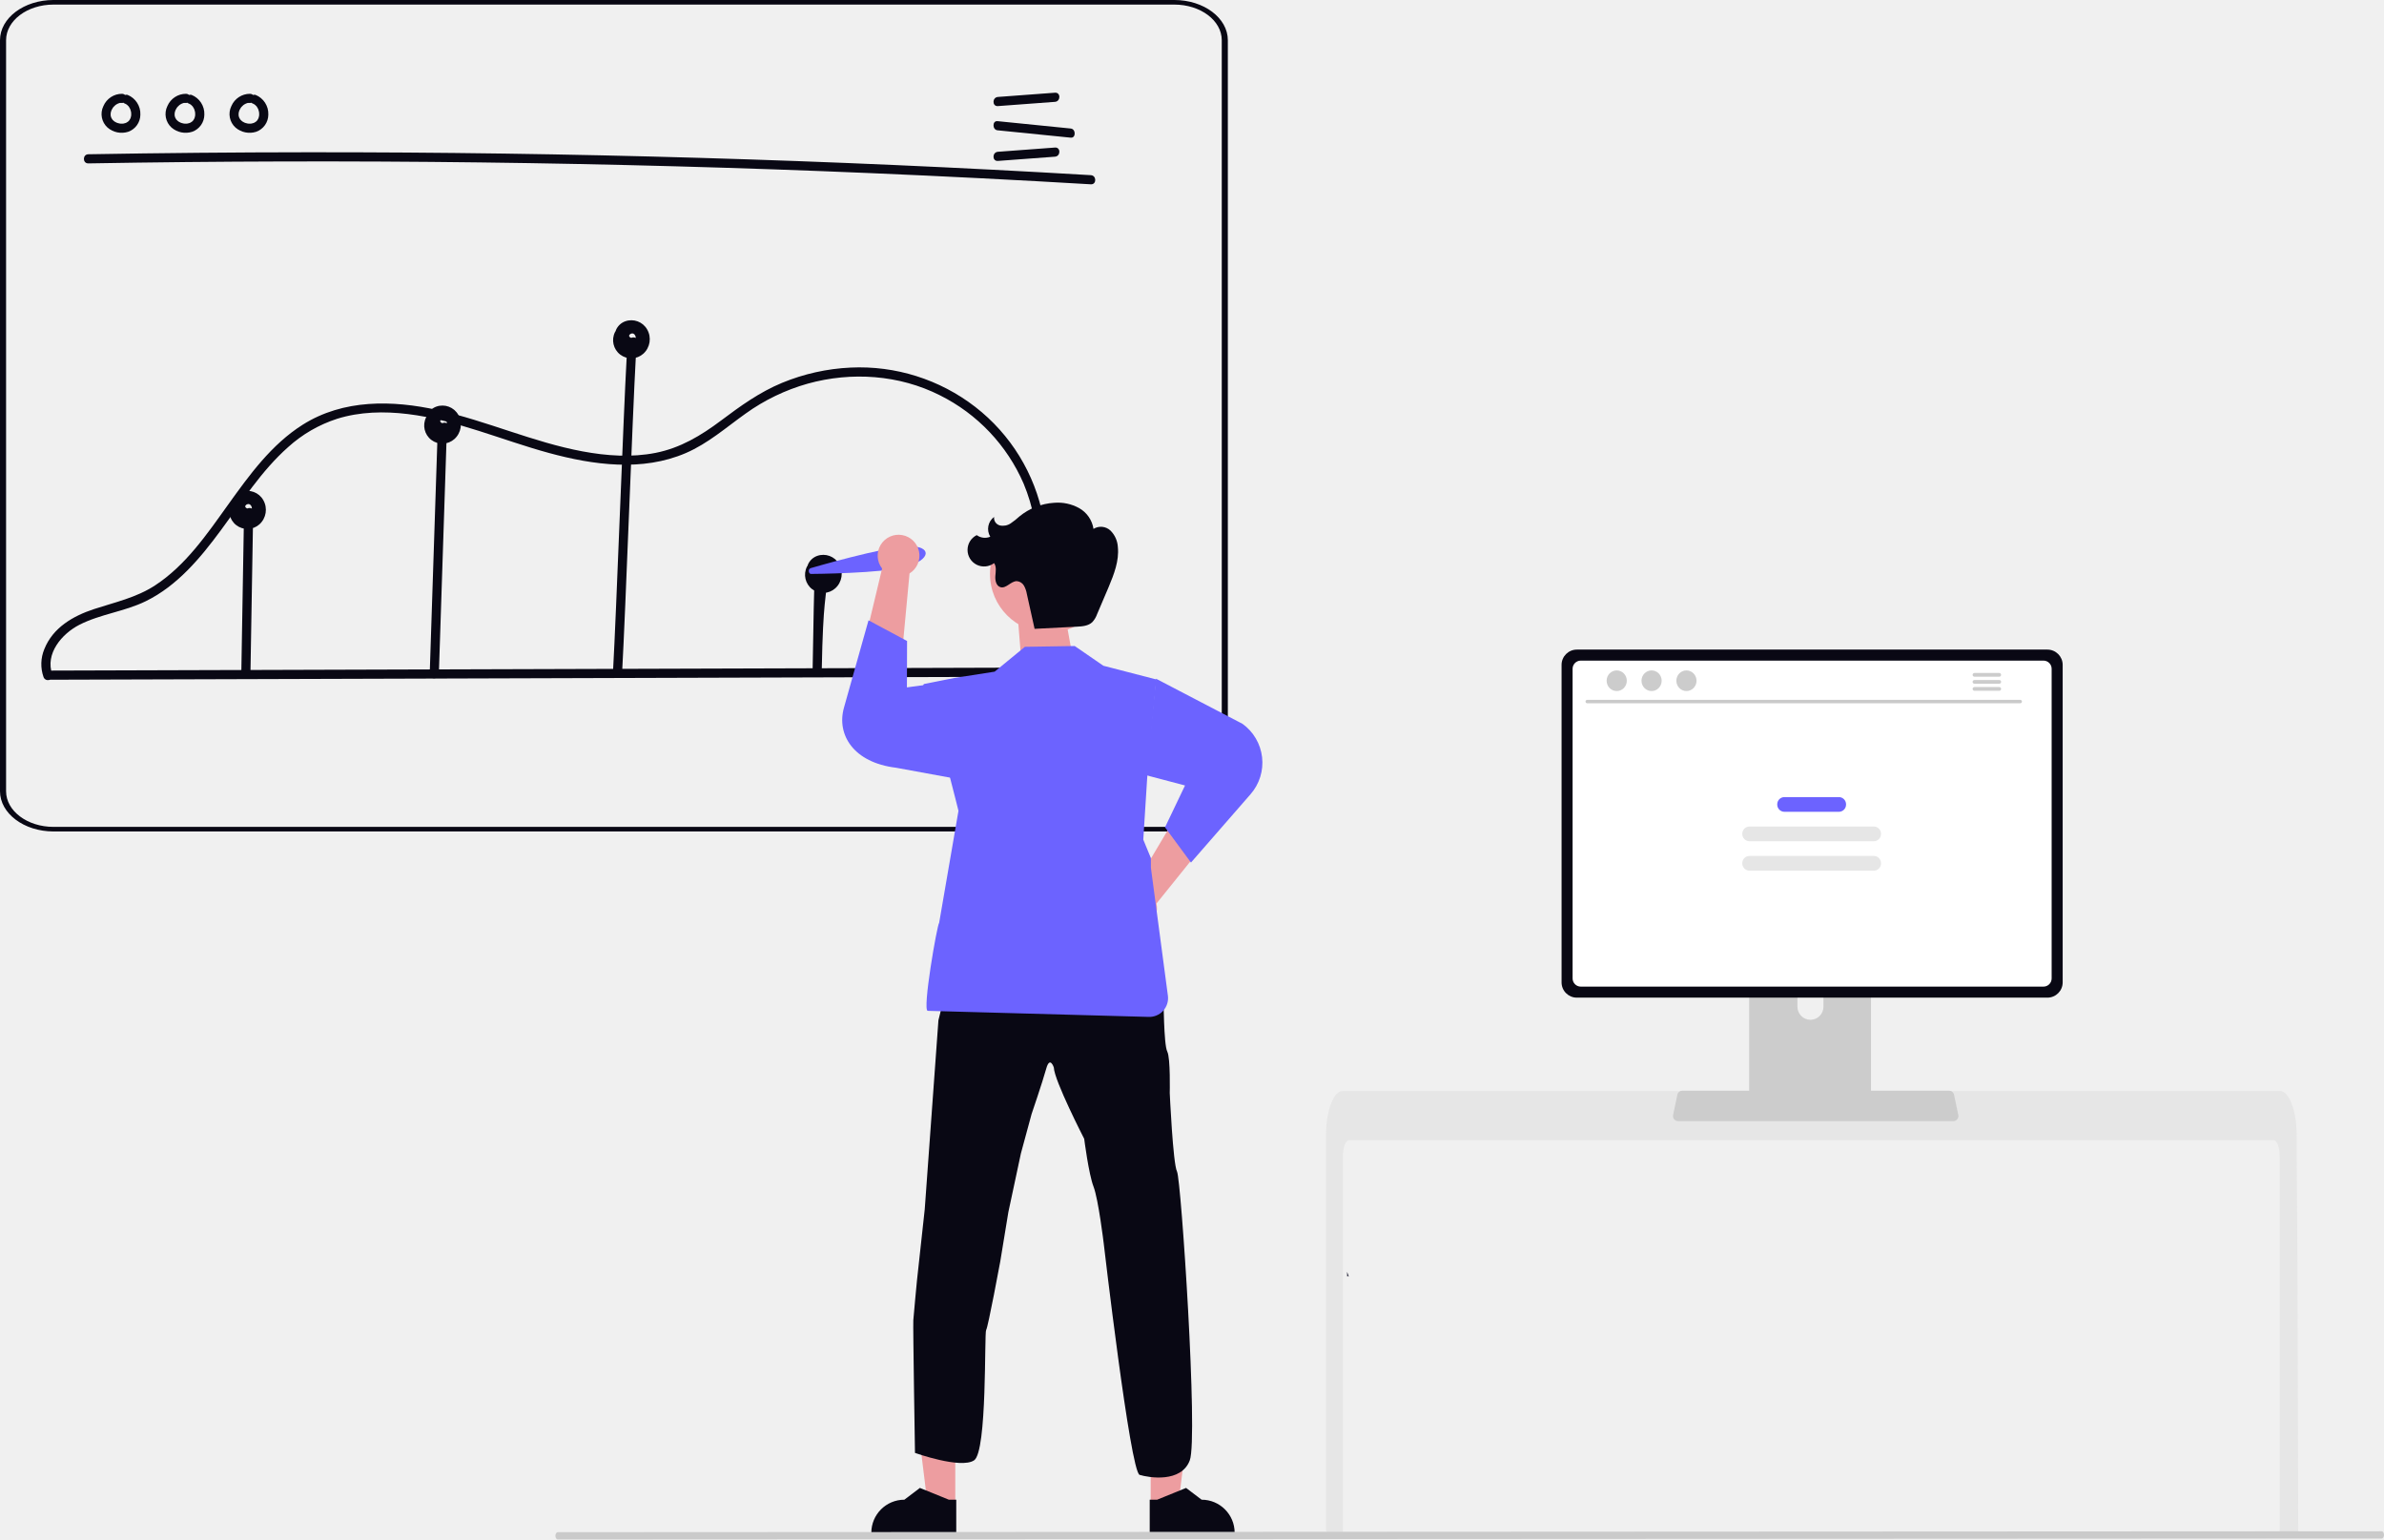
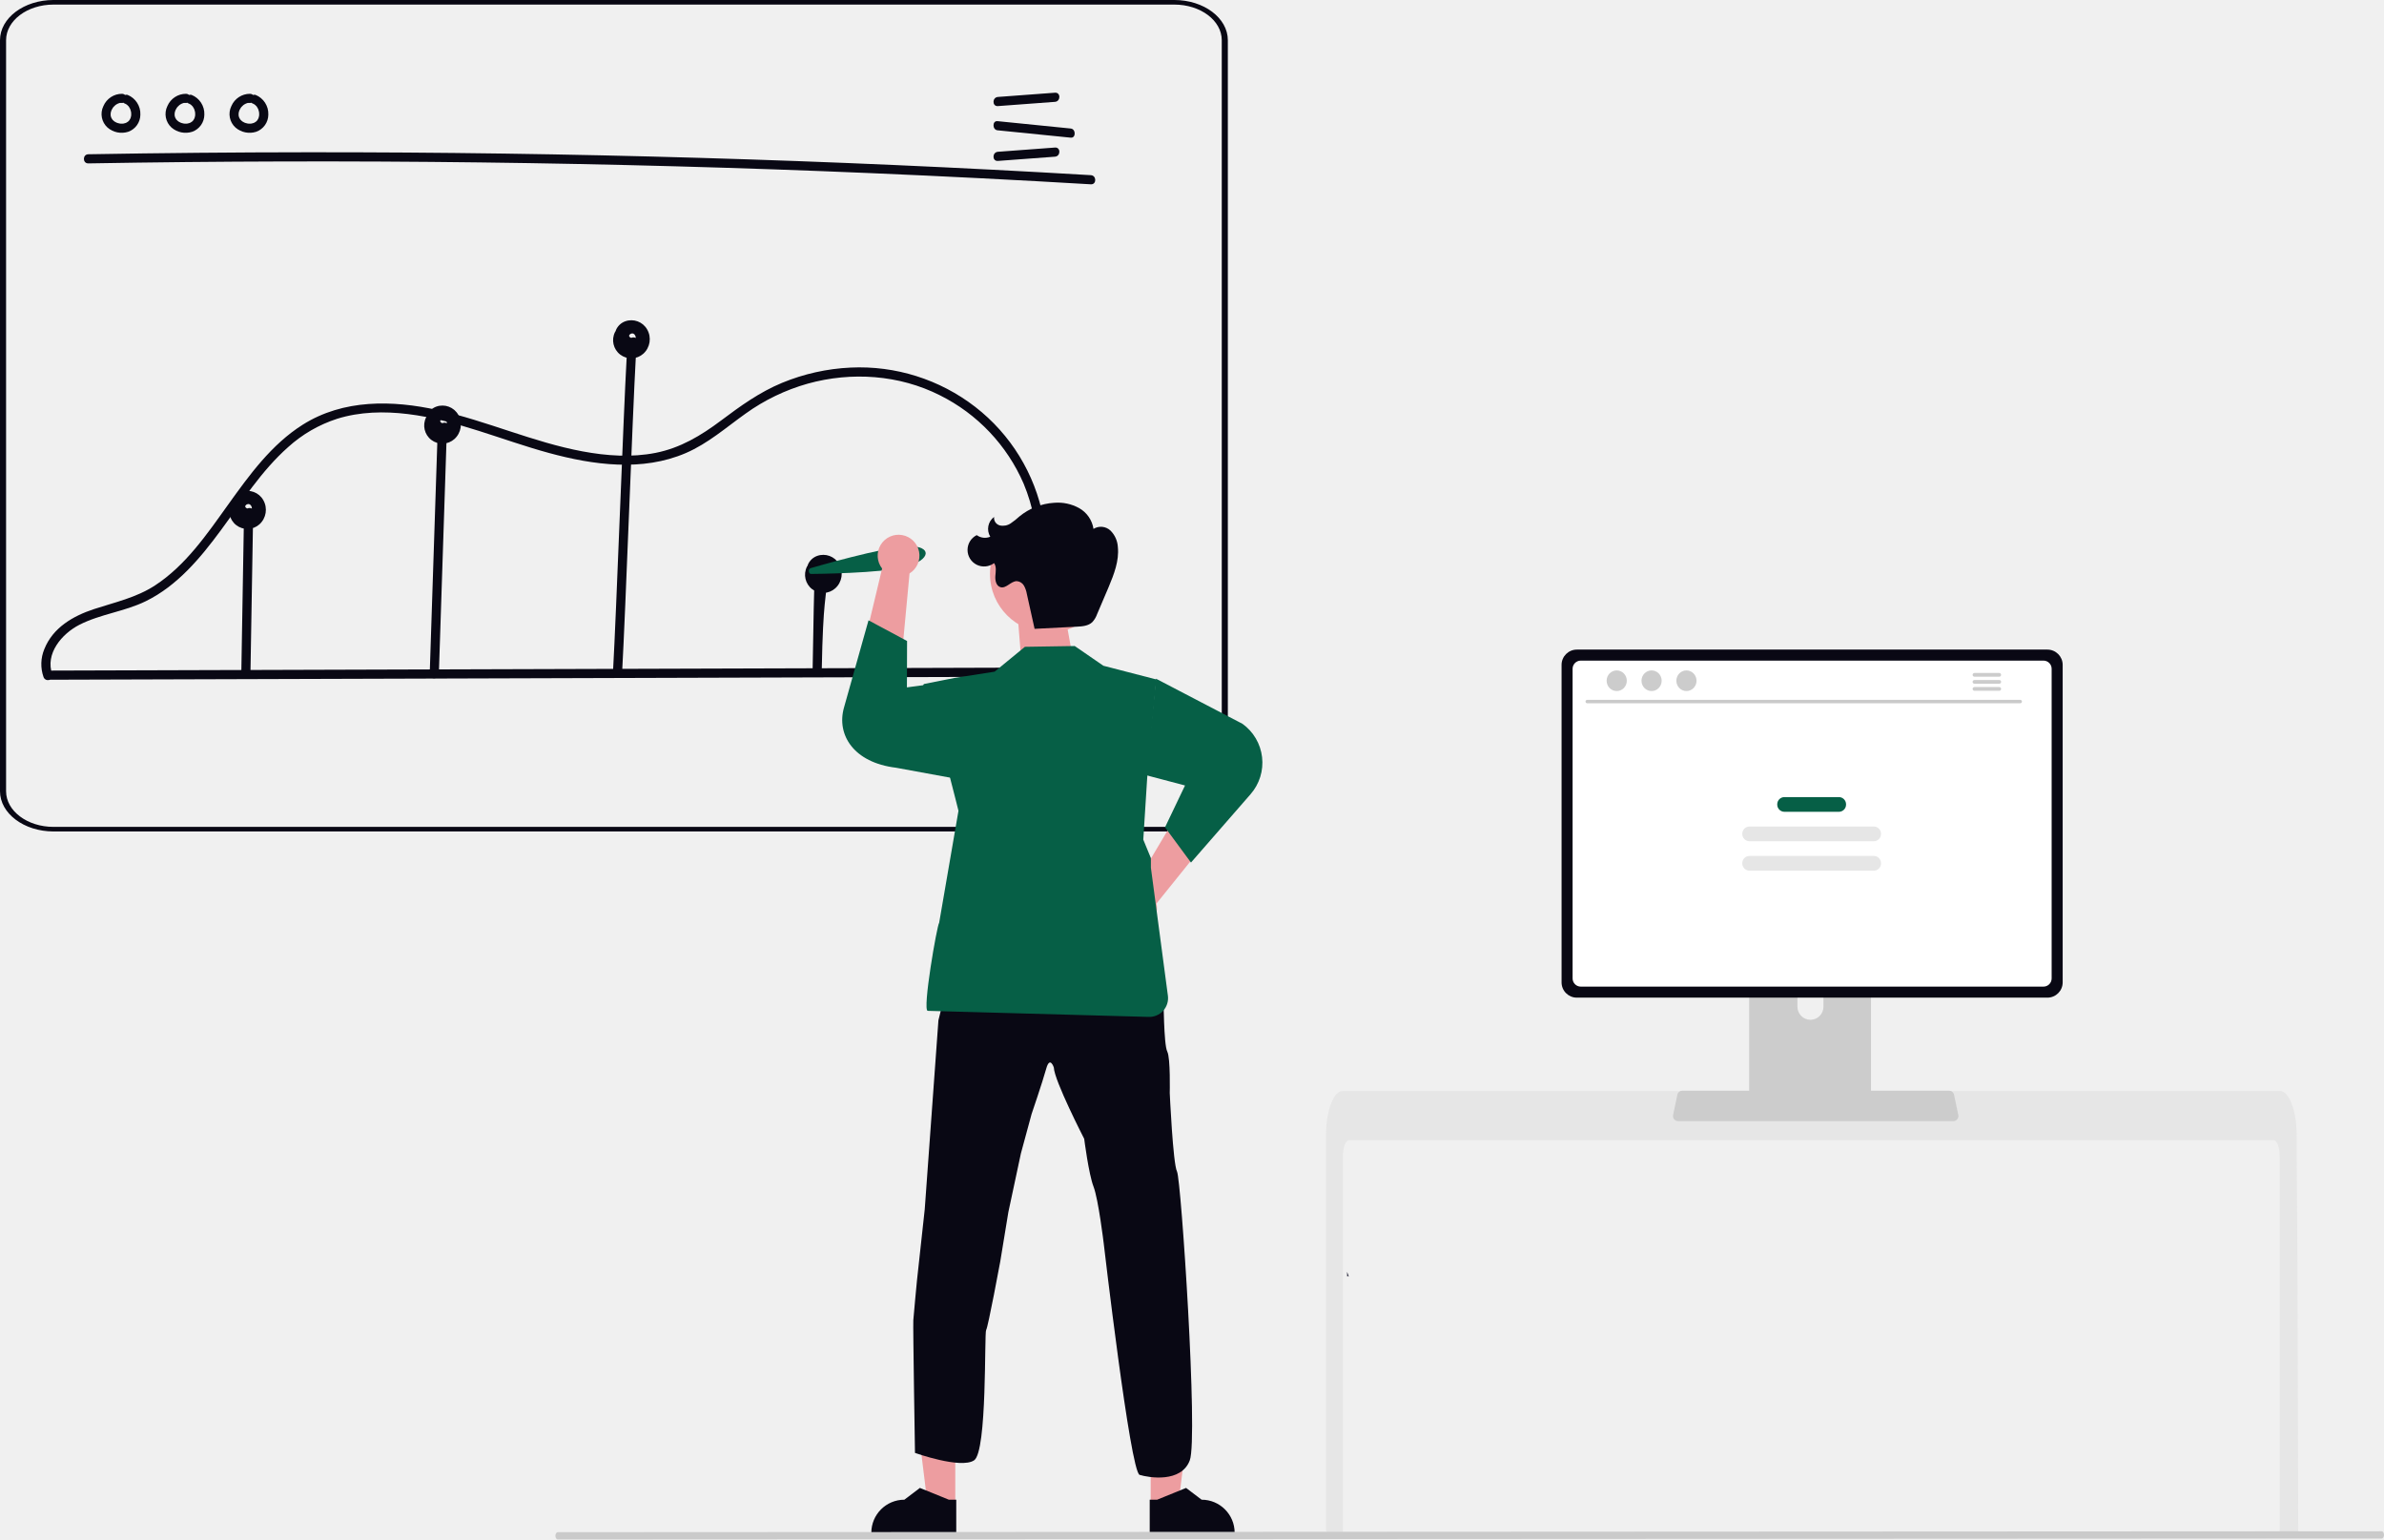
<svg xmlns="http://www.w3.org/2000/svg" width="800" height="516.615" viewBox="0 0 800 516.615" role="img" artist="Katerina Limpitsouni" source="https://undraw.co/">
  <g transform="translate(-548.958 -257)">
    <g transform="translate(993.929 474.994)">
      <path d="M993.3,577.471c0-3.05-.927-5.526-2.065-5.531H680.989c-1.143.006-2.065,2.481-2.07,5.531v125.56a1.1,1.1,0,0,1-.932,1.135q-1.249.132-2.5.247c-.021,0-.041.006-.062.006-.453.045-.906.08-1.359.12h-.005q-.35-.714-.691-1.441a1.241,1.241,0,0,1-.117-.529V570.3c0-.842.031-1.69.082-2.527q.11-1.723.386-3.426c.87-5.287,2.837-8.866,5.072-8.877H993.426a2.218,2.218,0,0,1,.948.222,3.716,3.716,0,0,1,1.169.9,8.013,8.013,0,0,1,1.148,1.736,24.754,24.754,0,0,1,2.168,9.065c0,.034.005.068.005.1.072.922.108,1.861.1,2.8l.072,12.2.046,7.273.139,22.82.052,8.1.227,83.2h0a1.088,1.088,0,0,1-1.03,1.138h-4.14a1.088,1.088,0,0,1-1.03-1.138Z" transform="translate(-673.255 -407.325)" fill="#e6e6e6" />
      <g transform="translate(79.046 0)">
        <path d="M928.92,499.652H891.977a1.971,1.971,0,0,0-1.968,1.973v58.36h40.885v-58.36a1.972,1.972,0,0,0-1.973-1.973Zm-18.347,33.159a4.383,4.383,0,0,1-4.362-4.362v-6.731a4.362,4.362,0,0,1,8.725,0v6.731A4.383,4.383,0,0,1,910.573,532.811Z" transform="translate(-827.058 -408.575)" fill="#ccc" />
        <path d="M991.474,410.571H833.556a5.126,5.126,0,0,0-5.118,5.118V522.253a5.123,5.123,0,0,0,5.118,5.118H991.474a5.123,5.123,0,0,0,5.118-5.118V415.689a5.126,5.126,0,0,0-5.118-5.118Z" transform="translate(-828.437 -410.571)" fill="#090814" />
        <path d="M990.075,414.186H834.794a2.743,2.743,0,0,0-2.737,2.743V520.852a2.742,2.742,0,0,0,2.737,2.737H990.075a2.742,2.742,0,0,0,2.737-2.737V416.929a2.743,2.743,0,0,0-2.737-2.743Z" transform="translate(-828.356 -410.49)" fill="#fff" />
        <path d="M959.091,565.561H866.707a1.7,1.7,0,0,1-1.663-2.05l1.433-6.808a1.707,1.707,0,0,1,1.663-1.349h89.517a1.706,1.706,0,0,1,1.663,1.349l1.433,6.808a1.7,1.7,0,0,1-1.663,2.05Z" transform="translate(-827.618 -407.327)" fill="#ccc" />
        <path d="M982.174,428.216h-145.3a.578.578,0,1,1,0-1.156h145.3a.578.578,0,1,1,0,1.156Z" transform="translate(-828.261 -410.201)" fill="#cacaca" />
        <ellipse cx="3.386" cy="3.462" rx="3.386" ry="3.462" transform="translate(15.121 6.987)" fill="#ccc" />
        <ellipse cx="3.386" cy="3.462" rx="3.386" ry="3.462" transform="translate(26.819 6.987)" fill="#ccc" />
        <ellipse cx="3.386" cy="3.462" rx="3.386" ry="3.462" transform="translate(38.517 6.987)" fill="#ccc" />
        <path d="M972.285,418.243h-8.31a.629.629,0,1,0,0,1.258h8.309a.629.629,0,1,0,0-1.258Z" transform="translate(-825.415 -410.399)" fill="#ccc" />
        <path d="M972.285,420.553h-8.31a.629.629,0,1,0,0,1.258h8.309a.629.629,0,1,0,0-1.259Z" transform="translate(-825.415 -410.347)" fill="#ccc" />
        <path d="M972.285,422.86h-8.31a.629.629,0,1,0,0,1.258h8.309a.629.629,0,1,0,0-1.258Z" transform="translate(-825.415 -410.295)" fill="#ccc" />
-         <rect width="23.094" height="4.938" rx="2.415" transform="translate(72.372 49.495)" fill="#6c63ff" />
+         <rect width="23.094" height="4.938" rx="2.415" transform="translate(72.372 49.495)" fill="#065f46" />
        <rect width="46.551" height="4.938" rx="2.415" transform="translate(60.643 59.372)" fill="#e6e6e6" />
        <rect width="46.551" height="4.938" rx="2.415" transform="translate(60.643 69.248)" fill="#e6e6e6" />
      </g>
      <path d="M581.774,417.469l.579,1.463h-.579Z" transform="translate(-574.703 -208.643)" fill="#2f2e41" />
    </g>
    <path d="M165.919,251.068q65.7-1.142,131.4-.328t131.356,3.6q36.842,1.562,73.655,3.744c1.972.117,1.965-2.951,0-3.067q-65.59-3.881-131.277-5.808t-131.392-1.878q-36.875.025-73.747.668c-1.972.034-1.978,3.1,0,3.067Z" transform="translate(412.682 60.767)" fill="#090814" />
    <path d="M464.454,232.274l19.151-1.425c1.956-.146,1.972-3.214,0-3.067l-19.151,1.425C462.5,229.352,462.482,232.421,464.454,232.274Z" transform="translate(419.37 60.329)" fill="#090814" />
    <path d="M464.454,250.274l19.151-1.425c1.956-.146,1.972-3.214,0-3.067l-19.151,1.425C462.5,247.352,462.482,250.421,464.454,250.274Z" transform="translate(419.37 60.732)" fill="#090814" />
    <path d="M462.9,242.022l24.589,2.474c1.775.179,1.764-2.89,0-3.067L462.9,238.955C461.128,238.777,461.139,241.845,462.9,242.022Z" transform="translate(420.776 58.7)" fill="#090814" />
    <path d="M177.123,228.141a6.784,6.784,0,0,0-6.271,4.1,6.108,6.108,0,0,0,1.405,7.255,7.261,7.261,0,0,0,6.88,1.4,6.137,6.137,0,0,0,4.113-5.769,6.858,6.858,0,0,0-4.272-6.614,1.54,1.54,0,0,0-1.887,1.071,1.577,1.577,0,0,0,1.071,1.887c.267.1-.244-.131.005,0,.1.056.207.106.308.166.086.051.168.106.251.161.286.187-.14-.137.043.031.159.146.316.288.46.449.055.061.268.23.1.112-.127-.09-.049-.069,0,0,.037.055.076.109.113.164a5.468,5.468,0,0,1,.326.563c.023.045.043.091.066.135.043.084.105.106,0,0s-.035-.093,0,0c.023.063.047.126.07.189a5.91,5.91,0,0,1,.181.631c.022.1.041.2.06.3.069.352-.01-.219.007.043.014.218.03.435.026.654q0,.151-.013.3c0,.05-.009.1-.012.15-.016.241-.016-.088.017-.11a2.832,2.832,0,0,0-.139.631c-.028.1-.06.189-.091.283-.107.329.1-.179-.014.046a5.616,5.616,0,0,1-.313.562c-.05.076-.238.247-.084.128s-.088.093-.142.151q-.1.111-.217.213a1.739,1.739,0,0,1-.152.132c-.01,0,.256-.178.113-.086-.182.116-.355.241-.547.342-.022.012-.268.126-.267.13-.011-.041.316-.115.092-.042-.047.015-.093.034-.14.049a5.006,5.006,0,0,1-.623.166c-.048.01-.1.014-.147.027-.159.041.152-.024.161-.019a1.338,1.338,0,0,0-.349.031,5.7,5.7,0,0,1-.653,0l-.151-.011c-.117-.007-.2-.091-.047,0,.12.071.11.019,0,0l-.149-.026a5.952,5.952,0,0,1-.638-.156c-.113-.034-.223-.074-.335-.113a.888.888,0,0,1-.141-.054c0-.013.287.137.135.056-.192-.1-.39-.19-.577-.3-.1-.06-.2-.126-.293-.19a.941.941,0,0,1-.121-.087c0-.013.238.2.115.087-.156-.148-.322-.281-.47-.439-.034-.036-.066-.074-.1-.11l-.033-.037q-.125-.152,0,0c.081.024.078.113,0,0-.027-.041-.057-.081-.084-.123a3.2,3.2,0,0,1-.317-.566c.007-.006.133.369.037.086-.018-.053-.038-.106-.056-.16q-.053-.159-.093-.322c-.027-.108-.04-.219-.067-.326-.045-.181.026.142.018.134-.026-.025-.015-.182-.017-.219-.012-.241.015-.474.019-.713,0-.185-.015.144-.019.135a.52.52,0,0,1,.029-.163c.028-.126.054-.252.088-.377q.058-.214.134-.423c.019-.052.042-.1.06-.156.065-.193-.128.233-.022.059.146-.239.255-.5.41-.733.037-.056.26-.368.141-.21s.121-.14.167-.191c.188-.21.409-.381.6-.582.115-.119-.08.058-.092.067.06-.043.119-.088.18-.13q.16-.11.327-.208c.126-.074.268-.129.39-.207.144-.092-.11.04-.115.043a1.142,1.142,0,0,1,.205-.078c.119-.042.635-.265.744-.2,0,0-.392.031-.079.011.074,0,.148-.012.222-.015.15-.006.3,0,.449.005a1.544,1.544,0,0,0,1.534-1.534,1.568,1.568,0,0,0-1.534-1.534Z" transform="translate(412.812 60.337)" fill="#090814" />
    <path d="M198.123,228.141a6.784,6.784,0,0,0-6.271,4.1,6.108,6.108,0,0,0,1.405,7.255,7.261,7.261,0,0,0,6.88,1.4,6.137,6.137,0,0,0,4.113-5.769,6.858,6.858,0,0,0-4.272-6.614,1.54,1.54,0,0,0-1.887,1.071,1.577,1.577,0,0,0,1.071,1.887c.267.1-.244-.131.005,0,.1.056.207.106.308.166.086.051.168.106.251.161.286.187-.14-.137.043.031.159.146.316.288.46.449.055.061.268.23.1.112-.127-.09-.049-.069,0,0,.037.055.076.109.113.164a5.455,5.455,0,0,1,.325.563c.023.045.043.091.066.135.043.084.105.106,0,0s-.035-.093,0,0c.023.063.047.126.07.189a5.914,5.914,0,0,1,.181.631c.022.1.041.2.06.3.068.352-.01-.219.007.043.014.218.03.435.026.654q0,.151-.013.3c0,.05-.009.1-.012.15-.016.241-.016-.088.017-.11a2.832,2.832,0,0,0-.139.631c-.028.1-.06.189-.091.283-.107.329.1-.179-.014.046a5.612,5.612,0,0,1-.313.562c-.05.076-.238.247-.084.128s-.088.093-.142.151q-.1.111-.217.213a1.744,1.744,0,0,1-.152.132c-.01,0,.256-.178.113-.086-.182.116-.355.241-.547.342-.022.012-.268.126-.267.13-.011-.041.316-.115.092-.042-.047.015-.093.034-.14.049a5.008,5.008,0,0,1-.623.166c-.048.01-.1.014-.147.027-.159.041.152-.024.161-.019a1.338,1.338,0,0,0-.349.031,5.7,5.7,0,0,1-.653,0l-.151-.011c-.117-.007-.2-.091-.047,0,.12.071.11.019,0,0l-.149-.026a5.953,5.953,0,0,1-.638-.156c-.113-.034-.223-.074-.335-.113a.887.887,0,0,1-.141-.054c0-.013.287.137.135.056-.192-.1-.39-.19-.577-.3-.1-.06-.2-.126-.293-.19a.943.943,0,0,1-.121-.087c0-.013.238.2.115.087-.156-.148-.322-.281-.47-.439-.034-.036-.066-.074-.1-.11l-.033-.037q-.125-.152,0,0c.081.024.078.113,0,0-.027-.041-.057-.081-.084-.123a3.2,3.2,0,0,1-.317-.566c.007-.006.133.369.037.086-.018-.053-.038-.106-.056-.16q-.053-.159-.093-.322c-.027-.108-.04-.219-.067-.326-.045-.181.026.142.018.134-.026-.025-.015-.182-.017-.219-.012-.241.015-.474.019-.713,0-.185-.015.144-.019.135a.52.52,0,0,1,.029-.163c.028-.126.054-.252.088-.377q.058-.214.134-.423c.019-.052.042-.1.06-.156.065-.193-.128.233-.022.059.146-.239.255-.5.409-.733.037-.056.26-.368.141-.21s.121-.14.167-.191c.188-.21.409-.381.6-.582.115-.119-.08.058-.092.067.06-.043.119-.088.18-.13q.16-.11.327-.208c.126-.074.268-.129.39-.207.144-.092-.11.04-.115.043a1.142,1.142,0,0,1,.205-.078c.119-.042.635-.265.744-.2,0,0-.392.031-.079.011.074,0,.148-.012.222-.015.15-.006.3,0,.449.005a1.544,1.544,0,0,0,1.534-1.534,1.568,1.568,0,0,0-1.534-1.534Z" transform="translate(413.282 60.337)" fill="#090814" />
    <path d="M219.123,228.141a6.784,6.784,0,0,0-6.271,4.1,6.108,6.108,0,0,0,1.405,7.255,7.261,7.261,0,0,0,6.88,1.4,6.137,6.137,0,0,0,4.113-5.769,6.858,6.858,0,0,0-4.272-6.614,1.54,1.54,0,0,0-1.887,1.071,1.577,1.577,0,0,0,1.071,1.887c.267.1-.244-.131.005,0,.1.056.207.106.308.166.086.051.168.106.251.161.286.187-.14-.137.043.031.159.146.316.288.46.449.055.061.268.23.1.112-.127-.09-.049-.069,0,0,.037.055.076.109.113.164a5.471,5.471,0,0,1,.325.563c.023.045.043.091.066.135.043.084.105.106,0,0s-.035-.093,0,0c.023.063.047.126.07.189a5.914,5.914,0,0,1,.181.631c.022.1.041.2.06.3.068.352-.01-.219.007.043.014.218.03.435.026.654q0,.151-.013.3c0,.05-.009.1-.012.15-.016.241-.016-.088.017-.11a2.832,2.832,0,0,0-.139.631c-.028.1-.06.189-.091.283-.107.329.1-.179-.014.046a5.606,5.606,0,0,1-.313.562c-.05.076-.238.247-.084.128s-.088.093-.142.151q-.1.111-.217.213a1.742,1.742,0,0,1-.152.132c-.01,0,.256-.178.113-.086-.182.116-.355.241-.547.342-.022.012-.268.126-.267.13-.011-.041.316-.115.092-.042-.047.015-.093.034-.14.049a5.008,5.008,0,0,1-.623.166c-.048.01-.1.014-.147.027-.159.041.151-.024.161-.019a1.338,1.338,0,0,0-.349.031,5.7,5.7,0,0,1-.653,0l-.151-.011c-.117-.007-.2-.091-.047,0,.12.071.11.019,0,0l-.149-.026a5.953,5.953,0,0,1-.638-.156c-.113-.034-.223-.074-.335-.113a.888.888,0,0,1-.141-.054c0-.013.287.137.135.056-.192-.1-.39-.19-.577-.3-.1-.06-.2-.126-.293-.19a.944.944,0,0,1-.121-.087c0-.013.238.2.115.087-.156-.148-.322-.281-.47-.439-.034-.036-.066-.074-.1-.11l-.033-.037q-.125-.152,0,0c.081.024.078.113,0,0-.027-.041-.057-.081-.084-.123a3.2,3.2,0,0,1-.317-.566c.007-.006.133.369.037.086-.018-.053-.038-.106-.056-.16q-.053-.159-.093-.322c-.027-.108-.04-.219-.067-.326-.045-.181.026.142.018.134-.026-.025-.015-.182-.017-.219-.012-.241.015-.474.019-.713,0-.185-.015.144-.019.135a.52.52,0,0,1,.029-.163c.028-.126.054-.252.088-.377q.058-.214.134-.423c.019-.052.042-.1.06-.156.065-.193-.128.233-.022.059.146-.239.255-.5.409-.733.037-.056.26-.368.141-.21s.121-.14.167-.191c.188-.21.409-.381.6-.582.115-.119-.08.058-.092.067.06-.043.119-.088.18-.13q.16-.11.327-.208c.126-.074.268-.129.39-.207.144-.092-.11.04-.115.043a1.142,1.142,0,0,1,.205-.078c.119-.042.635-.265.744-.2,0,0-.392.031-.079.011.074,0,.148-.012.222-.015.15-.006.3,0,.449.005a1.544,1.544,0,0,0,1.534-1.534,1.568,1.568,0,0,0-1.534-1.534Z" transform="translate(413.753 60.337)" fill="#090814" />
    <path d="M530.98,476.379H154.833c-9.9-.008-17.929-6.042-17.94-13.488V210.84c.011-7.446,8.037-13.48,17.94-13.488H530.98c9.9.008,17.929,6.042,17.94,13.488V462.891C548.909,470.337,540.883,476.371,530.98,476.379ZM154.833,198.889c-8.775.007-15.886,5.354-15.9,11.951V462.891c.01,6.6,7.121,11.943,15.9,11.951H530.98c8.775-.008,15.885-5.353,15.9-11.95V210.84c-.01-6.6-7.121-11.943-15.9-11.951Z" transform="translate(412.065 59.647)" fill="#090814" />
    <path d="M153.863,420.548l132.277-.4,131.6-.4,74.237-.226a1.534,1.534,0,0,0,0-3.067l-132.277.4-131.6.4-74.237.226a1.535,1.535,0,0,0,0,3.067Z" transform="translate(412.412 64.555)" fill="#090814" />
    <path d="M219.168,419.116l.818-48.3c.033-1.974-3.034-1.975-3.067,0l-.818,48.3C216.067,421.091,219.134,421.091,219.168,419.116Z" transform="translate(413.84 63.5)" fill="#090814" />
    <path d="M281,420.279l1.993-60.7.569-17.344c.065-1.974-3-1.972-3.067,0l-1.993,60.7-.569,17.344C277.871,422.254,280.938,422.251,281,420.279Z" transform="translate(415.225 62.86)" fill="#090814" />
    <path d="M342.706,314.086c-1.2,21.5-3.427,84.921-4.629,106.422-.11,1.972,2.957,1.966,3.067,0,1.2-21.5,3.427-84.921,4.629-106.422C345.883,312.114,342.816,312.12,342.706,314.086Z" transform="translate(416.572 62.229)" fill="#090814" />
    <path d="M403.984,397.351l-.376,20.666c-.036,1.975,3.031,1.975,3.067,0,.444-24.408,1.583-23.612,1.708-30.5.036-1.975-3.031-1.975-3.067,0C405.316,387.516,404.428,372.943,403.984,397.351Z" transform="translate(418.04 63.811)" fill="#090814" />
    <path d="M154.153,421.029c-2.539-6.977,3.184-13.687,9.065-16.7,7.045-3.612,15.15-4.431,22.27-7.914,10.615-5.192,18.346-14.509,25.226-23.836,7.081-9.6,13.56-19.9,22.557-27.878a45.184,45.184,0,0,1,16.429-9.507c7.67-2.394,15.805-2.558,23.731-1.593,16.377,1.993,31.56,8.758,47.362,13.057,14.9,4.053,31.314,6.333,45.937.03,7.43-3.2,13.505-8.573,20.031-13.221A66.758,66.758,0,0,1,407.626,323.4c14.68-4.082,30.711-2.992,44.377,3.909a59.547,59.547,0,0,1,28.085,29.642c6.479,15.478,5.636,32.774,3.519,49.065-.547,4.211-1.2,8.408-1.856,12.6-.3,1.931,2.652,2.763,2.958.815,2.636-16.8,5.263-34.13,1.984-51.034a61.81,61.81,0,0,0-22.831-37.191,63.433,63.433,0,0,0-41.828-13.2,68.58,68.58,0,0,0-22.978,5.11c-7.586,3.138-14.009,7.788-20.534,12.682-6.708,5.031-13.624,9.193-21.952,10.834-8.079,1.592-16.482.995-24.526-.508-16.6-3.1-32.065-10.209-48.52-13.851-15.246-3.374-31.7-3.711-45.349,4.9-10.5,6.625-17.922,16.91-25.043,26.842-7.059,9.845-14.207,20.372-24.53,27.1-6.3,4.1-13.375,5.616-20.419,7.923-7.062,2.313-13.842,6.215-16.721,13.45a13.08,13.08,0,0,0-.268,9.359c.67,1.84,3.635,1.046,2.958-.815Z" transform="translate(412.369 62.349)" fill="#090814" />
    <path d="M86.171,166.9l0,0,.008,0Z" transform="translate(545.819 260.739)" fill="#090814" />
    <path d="M223.557,361.565a6.1,6.1,0,0,0-7.385-2.733,5.364,5.364,0,0,0-3.056,2.845c-.059.139-.093.285-.141.428-.066.107-.146.2-.206.317a6.091,6.091,0,0,0,9.5,7.277A6.56,6.56,0,0,0,223.557,361.565Zm-3.841,2.6C219.729,364.248,219.724,364.319,219.716,364.17Zm-.39-.888Zm-1.721.692C217.581,363.939,217.579,363.933,217.6,363.974Zm.408.346C218.11,364.353,218.071,364.346,218.012,364.32Zm.182.087.04-.018a.051.051,0,0,1-.029-.006h0l.032,0,.006,0-.018,0c.016,0,.018,0,.019,0,.182-.084.059-.043-.047-.011l-.007,0a.7.7,0,0,0-.21-.068c-.007,0-.015-.007-.02-.011-.059-.042-.356-.274-.08-.031-.06-.053-.119-.1-.175-.162a.8.8,0,0,1-.09-.111q-.054-.093-.105-.188l-.005-.034c0-.028-.008-.04-.012-.057s0-.036.007-.055a.661.661,0,0,0,.039-.171l.012-.015c.044-.061.083-.133.125-.2-.222.338.087-.037.11-.085,0-.008,0,0,0-.009s.006,0,.017-.008c.069-.041.134-.086.2-.125s.411-.139.071-.042c.077-.022.152-.05.23-.07.014,0,.129-.02.19-.031l.112,0c.025,0,.051,0,.076,0-.056.008.194.062.268.073l.031.025c.063.046.139.087.206.13-.3-.192,0,.015.061.072.034.034.065.07.1.106a.826.826,0,0,1,.079.108c.049.089.1.179.151.267l.014.022s0,.006,0,.009a2.425,2.425,0,0,0,.117.417.343.343,0,0,1,.006.035c0,.078.011.156.011.234v.016a1.68,1.68,0,0,0-1.532-.011Z" transform="translate(413.751 63.257)" fill="#090814" />
    <path d="M218.115,364.255s0,0,0,0Z" transform="translate(413.885 63.386)" fill="#090814" />
    <path d="M-6.035-.092,7.624,1.05h2.457l3.345,18.377-17.968-.972Z" transform="translate(896.482 463.523)" fill="#ed9da0" />
    <path d="M218.113,364.255h0Z" transform="translate(413.885 63.386)" fill="#090814" />
    <path d="M218.114,364.257h0C218.115,364.258,218.113,364.257,218.114,364.257Z" transform="translate(413.885 63.386)" fill="#090814" />
    <path d="M86.177,166.9Z" transform="translate(545.819 260.739)" fill="#090814" />
    <path d="M150.171,138.9l0,0,.008,0Z" transform="translate(547.253 260.112)" fill="#090814" />
    <path d="M287.557,333.565a6.1,6.1,0,0,0-7.385-2.733,5.364,5.364,0,0,0-3.056,2.846c-.059.139-.093.285-.141.428-.066.107-.146.2-.206.317a6.091,6.091,0,0,0,9.5,7.277A6.56,6.56,0,0,0,287.557,333.565Zm-3.841,2.6C283.729,336.248,283.724,336.319,283.716,336.17Zm-.39-.888Zm-1.721.692C281.581,335.939,281.579,335.933,281.6,335.974Zm.408.346C282.11,336.353,282.071,336.346,282.012,336.32Zm.182.087.04-.018a.051.051,0,0,1-.029-.006h0l.032,0,.006,0-.018,0c.016,0,.018,0,.019,0,.182-.084.059-.043-.047-.011l-.007,0a.7.7,0,0,0-.21-.067c-.007,0-.015-.007-.02-.011-.059-.042-.355-.274-.08-.031-.06-.053-.119-.1-.175-.162a.794.794,0,0,1-.09-.111q-.054-.093-.105-.188l-.005-.034c0-.028-.008-.04-.012-.057s0-.036.007-.055a.661.661,0,0,0,.039-.171l.012-.015c.044-.061.083-.133.125-.2-.222.338.087-.037.11-.085,0-.008,0,0,0-.009s.006,0,.017-.008c.069-.041.134-.086.2-.125s.411-.139.071-.042c.077-.022.152-.05.23-.07.014,0,.129-.02.19-.031l.112,0c.025,0,.051,0,.076,0-.056.008.194.062.268.073.011.008.016.014.031.025.063.046.139.087.206.13-.3-.192,0,.015.061.072.034.034.065.07.1.106a.829.829,0,0,1,.079.108c.049.089.1.179.151.267l.014.022s0,.006,0,.009a2.425,2.425,0,0,0,.117.417.344.344,0,0,1,.006.035c0,.078.011.156.011.234v.016a1.68,1.68,0,0,0-1.532-.011Z" transform="translate(415.184 62.629)" fill="#090814" />
    <path d="M282.114,336.257h0C282.115,336.258,282.113,336.257,282.114,336.257Z" transform="translate(415.318 62.759)" fill="#090814" />
    <path d="M150.177,138.9Z" transform="translate(547.253 260.112)" fill="#090814" />
    <path d="M282.115,336.255s0,0,0,0Z" transform="translate(415.318 62.759)" fill="#090814" />
    <path d="M282.113,336.255h0Z" transform="translate(415.318 62.759)" fill="#090814" />
    <path d="M212.177,152.9Z" transform="translate(548.642 260.425)" fill="#090814" />
    <path d="M349.557,305.565a6.1,6.1,0,0,0-7.385-2.733,5.365,5.365,0,0,0-3.056,2.846c-.059.139-.093.285-.141.428-.066.107-.146.2-.206.317a6.091,6.091,0,0,0,9.5,7.277A6.56,6.56,0,0,0,349.557,305.565Zm-3.841,2.6C345.729,308.248,345.724,308.319,345.716,308.17Zm-.39-.888Zm-1.721.692C343.581,307.939,343.579,307.933,343.6,307.974Zm.408.346C344.11,308.353,344.071,308.346,344.012,308.32Zm.182.087.04-.018a.051.051,0,0,1-.029-.006h0l.032,0,.006,0-.018,0c.016,0,.018,0,.019,0,.182-.084.059-.043-.047-.011l-.007,0a.7.7,0,0,0-.21-.067c-.007,0-.015-.007-.02-.011-.059-.042-.355-.274-.08-.031-.06-.053-.119-.1-.175-.162a.8.8,0,0,1-.09-.111q-.054-.093-.105-.187l-.005-.034c0-.028-.008-.04-.012-.057s0-.036.007-.055a.661.661,0,0,0,.039-.171l.012-.015c.044-.061.083-.133.125-.2-.222.338.087-.037.11-.085,0-.008,0,0,0-.009s.006,0,.017-.008c.069-.041.134-.086.2-.125s.411-.139.071-.042c.077-.022.152-.05.23-.07.014,0,.129-.02.19-.031l.112,0c.025,0,.051,0,.076,0-.056.008.194.062.268.073l.031.025c.063.046.139.087.206.13-.3-.192,0,.015.061.072.034.034.065.07.1.106a.827.827,0,0,1,.079.108c.049.089.1.179.151.267l.014.023a.074.074,0,0,0,0,.009,2.422,2.422,0,0,0,.117.417.34.34,0,0,1,.006.035c0,.078.011.155.011.234v.016a1.68,1.68,0,0,0-1.532-.011Z" transform="translate(416.573 62.002)" fill="#090814" />
    <path d="M212.171,152.9l0,0,.008,0Z" transform="translate(548.642 260.425)" fill="#090814" />
    <path d="M344.113,350.255h0Z" transform="translate(416.707 63.073)" fill="#090814" />
    <path d="M344.114,350.257h0C344.115,350.258,344.113,350.257,344.114,350.257Z" transform="translate(416.707 63.073)" fill="#090814" />
    <path d="M344.115,350.255s0,0,0,0Z" transform="translate(416.707 63.073)" fill="#090814" />
    <path d="M412.557,382.565a6.1,6.1,0,0,0-7.385-2.733,5.364,5.364,0,0,0-3.056,2.845c-.059.139-.093.285-.141.428-.066.107-.146.2-.206.317a6.091,6.091,0,0,0,9.5,7.277,6.56,6.56,0,0,0,1.289-8.134Zm-3.841,2.6C408.729,385.248,408.724,385.319,408.716,385.17Zm-.39-.888Zm-1.721.692C406.581,384.939,406.579,384.933,406.6,384.974Zm.408.346C407.11,385.353,407.071,385.346,407.012,385.32Zm.182.087.04-.018a.051.051,0,0,1-.029-.006h0l.032,0,.006,0-.018,0c.016,0,.018,0,.019,0,.182-.084.059-.043-.047-.011l-.007,0a.7.7,0,0,0-.21-.067c-.007,0-.015-.007-.02-.011-.059-.042-.356-.274-.08-.031-.06-.053-.119-.1-.175-.162a.8.8,0,0,1-.09-.111q-.054-.093-.105-.188l-.005-.034c0-.028-.008-.04-.012-.057s0-.036.007-.055a.66.66,0,0,0,.039-.171l.012-.015c.044-.061.083-.133.125-.2-.222.338.087-.037.11-.085,0-.008,0,0,0-.009s.006,0,.017-.008c.069-.041.134-.086.2-.125s.411-.139.071-.042c.077-.022.151-.05.23-.07.014,0,.129-.02.19-.031l.112,0c.025,0,.051,0,.076,0-.056.008.194.062.268.073l.031.025c.063.046.139.087.206.13-.3-.192,0,.015.061.072.034.034.065.07.1.106a.821.821,0,0,1,.079.108c.049.089.1.179.151.267l.014.022s0,.006,0,.009a2.421,2.421,0,0,0,.117.417.35.35,0,0,1,.006.035c0,.078.011.155.011.234v.016A1.68,1.68,0,0,0,407.195,385.407Z" transform="translate(417.984 63.727)" fill="#090814" />
    <path d="M275.171,121.9l0,0,.008,0Z" transform="translate(550.053 259.731)" fill="#e6e6e6" />
    <path d="M407.113,319.255h0Z" transform="translate(418.119 62.378)" fill="#e6e6e6" />
    <path d="M407.114,319.257h0C407.115,319.258,407.113,319.257,407.114,319.257Z" transform="translate(418.118 62.378)" fill="#e6e6e6" />
    <path d="M407.115,319.255s0,0,0,0Z" transform="translate(418.119 62.378)" fill="#e6e6e6" />
    <path d="M275.177,121.9Z" transform="translate(550.053 259.731)" fill="#e6e6e6" />
    <path d="M466.114,339.255h0Z" transform="translate(419.44 62.826)" fill="#e6e6e6" />
    <path d="M334.171,141.9l0,0,.008,0Z" transform="translate(551.375 260.179)" fill="#e6e6e6" />
    <path d="M334.177,141.9Z" transform="translate(551.375 260.179)" fill="#e6e6e6" />
    <path d="M466.115,339.255s0,0,0,0Z" transform="translate(419.44 62.826)" fill="#e6e6e6" />
    <path d="M466.114,339.257h0C466.115,339.258,466.113,339.257,466.114,339.257Z" transform="translate(419.44 62.826)" fill="#e6e6e6" />
-     <path d="M435.21,384.736c-8.165,2.323-32.1,2.459-32.1,2.459-.376.029-.7-.353-.743-.868a.97.97,0,0,1,.59-1.068s24.749-7.227,32.814-7.357S443.375,382.413,435.21,384.736Z" transform="translate(418.012 62.407)" fill="#6c63ff" />
+     <path d="M435.21,384.736c-8.165,2.323-32.1,2.459-32.1,2.459-.376.029-.7-.353-.743-.868a.97.97,0,0,1,.59-1.068s24.749-7.227,32.814-7.357S443.375,382.413,435.21,384.736Z" transform="translate(418.012 62.407)" fill="#065f46" />
    <path d="M509.165,489.262l17.914-30.139,13.241,6.254s-22.815,28.5-23.542,29.316a7.011,7.011,0,1,1-7.613-5.431Z" transform="translate(420.265 65.511)" fill="#ed9da0" />
-     <path d="M516.388,420.126l29.023,15.142a16.068,16.068,0,0,1,2.72,23.6l-20.009,22.952L519.407,470l6.718-14.048-13.009-3.43Z" transform="translate(420.493 64.638)" fill="#6c63ff" />
+     <path d="M516.388,420.126l29.023,15.142a16.068,16.068,0,0,1,2.72,23.6l-20.009,22.952L519.407,470l6.718-14.048-13.009-3.43Z" transform="translate(420.493 64.638)" fill="#065f46" />
    <path d="M435.812,385.851l-3.269,34.908-14.643.024s8.4-35.524,8.707-36.576a7.011,7.011,0,1,1,9.206,1.644Z" transform="translate(418.36 63.579)" fill="#ed9da0" />
-     <path d="M465.063,456.608l-33.7-6.181c-14.192-1.707-20.017-11.045-17.456-20.153l8.241-29.313,12.938,6.936-.05,15.571,18.11-2.476Z" transform="translate(418.258 64.208)" fill="#6c63ff" />
+     <path d="M465.063,456.608l-33.7-6.181c-14.192-1.707-20.017-11.045-17.456-20.153l8.241-29.313,12.938,6.936-.05,15.571,18.11-2.476Z" transform="translate(418.258 64.208)" fill="#065f46" />
    <path d="M318.8,494.775h-9.267l-4.409-35.745H318.8Z" transform="translate(550.724 267.283)" fill="#ed9da0" />
    <path d="M451.379,701.138h-28.5v-.36a11.093,11.093,0,0,1,11.091-11.092h0l5.206-3.949,9.712,3.95h2.488Z" transform="translate(418.472 70.588)" fill="#090814" />
    <path d="M382.636,494.775H391.9l4.409-35.745H382.634Z" transform="translate(552.46 267.283)" fill="#ed9da0" />
    <path d="M514.251,701.138h28.5v-.36a11.092,11.092,0,0,0-11.091-11.092h0l-5.206-3.949-9.712,3.95H514.25Z" transform="translate(420.518 70.588)" fill="#090814" />
    <path d="M436.661,633.26c.137-2.04,1.225-13.319,1.225-13.319l2.607-23.922,4.594-63.411,4.095-16.667,20.27,7.9,16.447-7.885,19.549,6.249,15.222,5.708s.026,2.444.143,5.4c.157,3.864.43,8.6,1.082,9.833,1.088,2.177.814,13.86.814,13.86s1.082,23.772,2.444,26.378,7.136,89.279,4.282,96.9-13.707,5.831-16.835,4.873-12.066-77.829-12.066-77.829-1.772-14.688-3.4-18.9-3.128-16.037-3.128-16.037-10.061-19.575-10.192-23.928c0,0-1.316-4.073-2.561.411s-4.913,15.222-4.913,15.222l-3.577,13.189-4.21,19.706-2.724,16.591s-4.079,22.019-4.731,22.97.414,40.739-4.043,43.73-19.835-2.492-19.835-2.492S436.524,635.3,436.661,633.26Z" transform="translate(418.78 66.784)" fill="#090814" />
-     <path d="M451.764,464.7l-6.481,37.58c-.709.734-5.708,29.459-3.833,29.547l74.055,2.031a6.3,6.3,0,0,0,6.537-7.118l-5.706-42.955v-3.212l-2.554-6.2,1.313-20.779,3.054-32.981L500.4,416.02l-9.625-6.622-16.721.266L463.906,418l-13.528,2.119-10.231,2.034-1.3,2.832,2.607-.566,9.448,36.849Z" transform="translate(418.829 64.397)" fill="#6c63ff" />
+     <path d="M451.764,464.7l-6.481,37.58c-.709.734-5.708,29.459-3.833,29.547l74.055,2.031a6.3,6.3,0,0,0,6.537-7.118l-5.706-42.955v-3.212l-2.554-6.2,1.313-20.779,3.054-32.981L500.4,416.02l-9.625-6.622-16.721.266L463.906,418l-13.528,2.119-10.231,2.034-1.3,2.832,2.607-.566,9.448,36.849Z" transform="translate(418.829 64.397)" fill="#065f46" />
    <circle cx="19.698" cy="19.698" r="19.698" transform="translate(881.17 429.905)" fill="#ed9da0" />
    <path d="M476.94,404.685l14.232-.726c1.823-.093,3.814-.254,5.14-1.509a7.785,7.785,0,0,0,1.613-2.68c1.316-3.056,2.631-6.112,3.914-9.183,1.773-4.247,3.515-8.731,3.062-13.311a8.471,8.471,0,0,0-2.462-5.553,4.7,4.7,0,0,0-5.715-.579,9.664,9.664,0,0,0-4.8-6.965,14.81,14.81,0,0,0-8.447-1.791,20.387,20.387,0,0,0-11.611,4.576,25.207,25.207,0,0,1-2.962,2.347,4.65,4.65,0,0,1-3.615.669,2.616,2.616,0,0,1-1.921-2.852,5.034,5.034,0,0,0-1.288,6.645,4.645,4.645,0,0,1-4.54-.537,5.55,5.55,0,1,0,5.82,9.394c.864,1.21.542,2.854.43,4.336s.285,3.324,1.714,3.734c1.932.554,3.5-2.047,5.506-2.02a3.022,3.022,0,0,1,2.4,1.544,8.918,8.918,0,0,1,.959,2.8L476.94,404.6" transform="translate(419.179 63.343)" fill="#090814" />
    <path d="M744.778,702.394l-612.063.314c-.431,0-.78-.545-.78-1.217s.349-1.217.78-1.217l612.063-.314c.431,0,.781.545.781,1.217s-.349,1.217-.781,1.217Z" transform="translate(603.4 70.906)" fill="#cacaca" />
  </g>
</svg>
